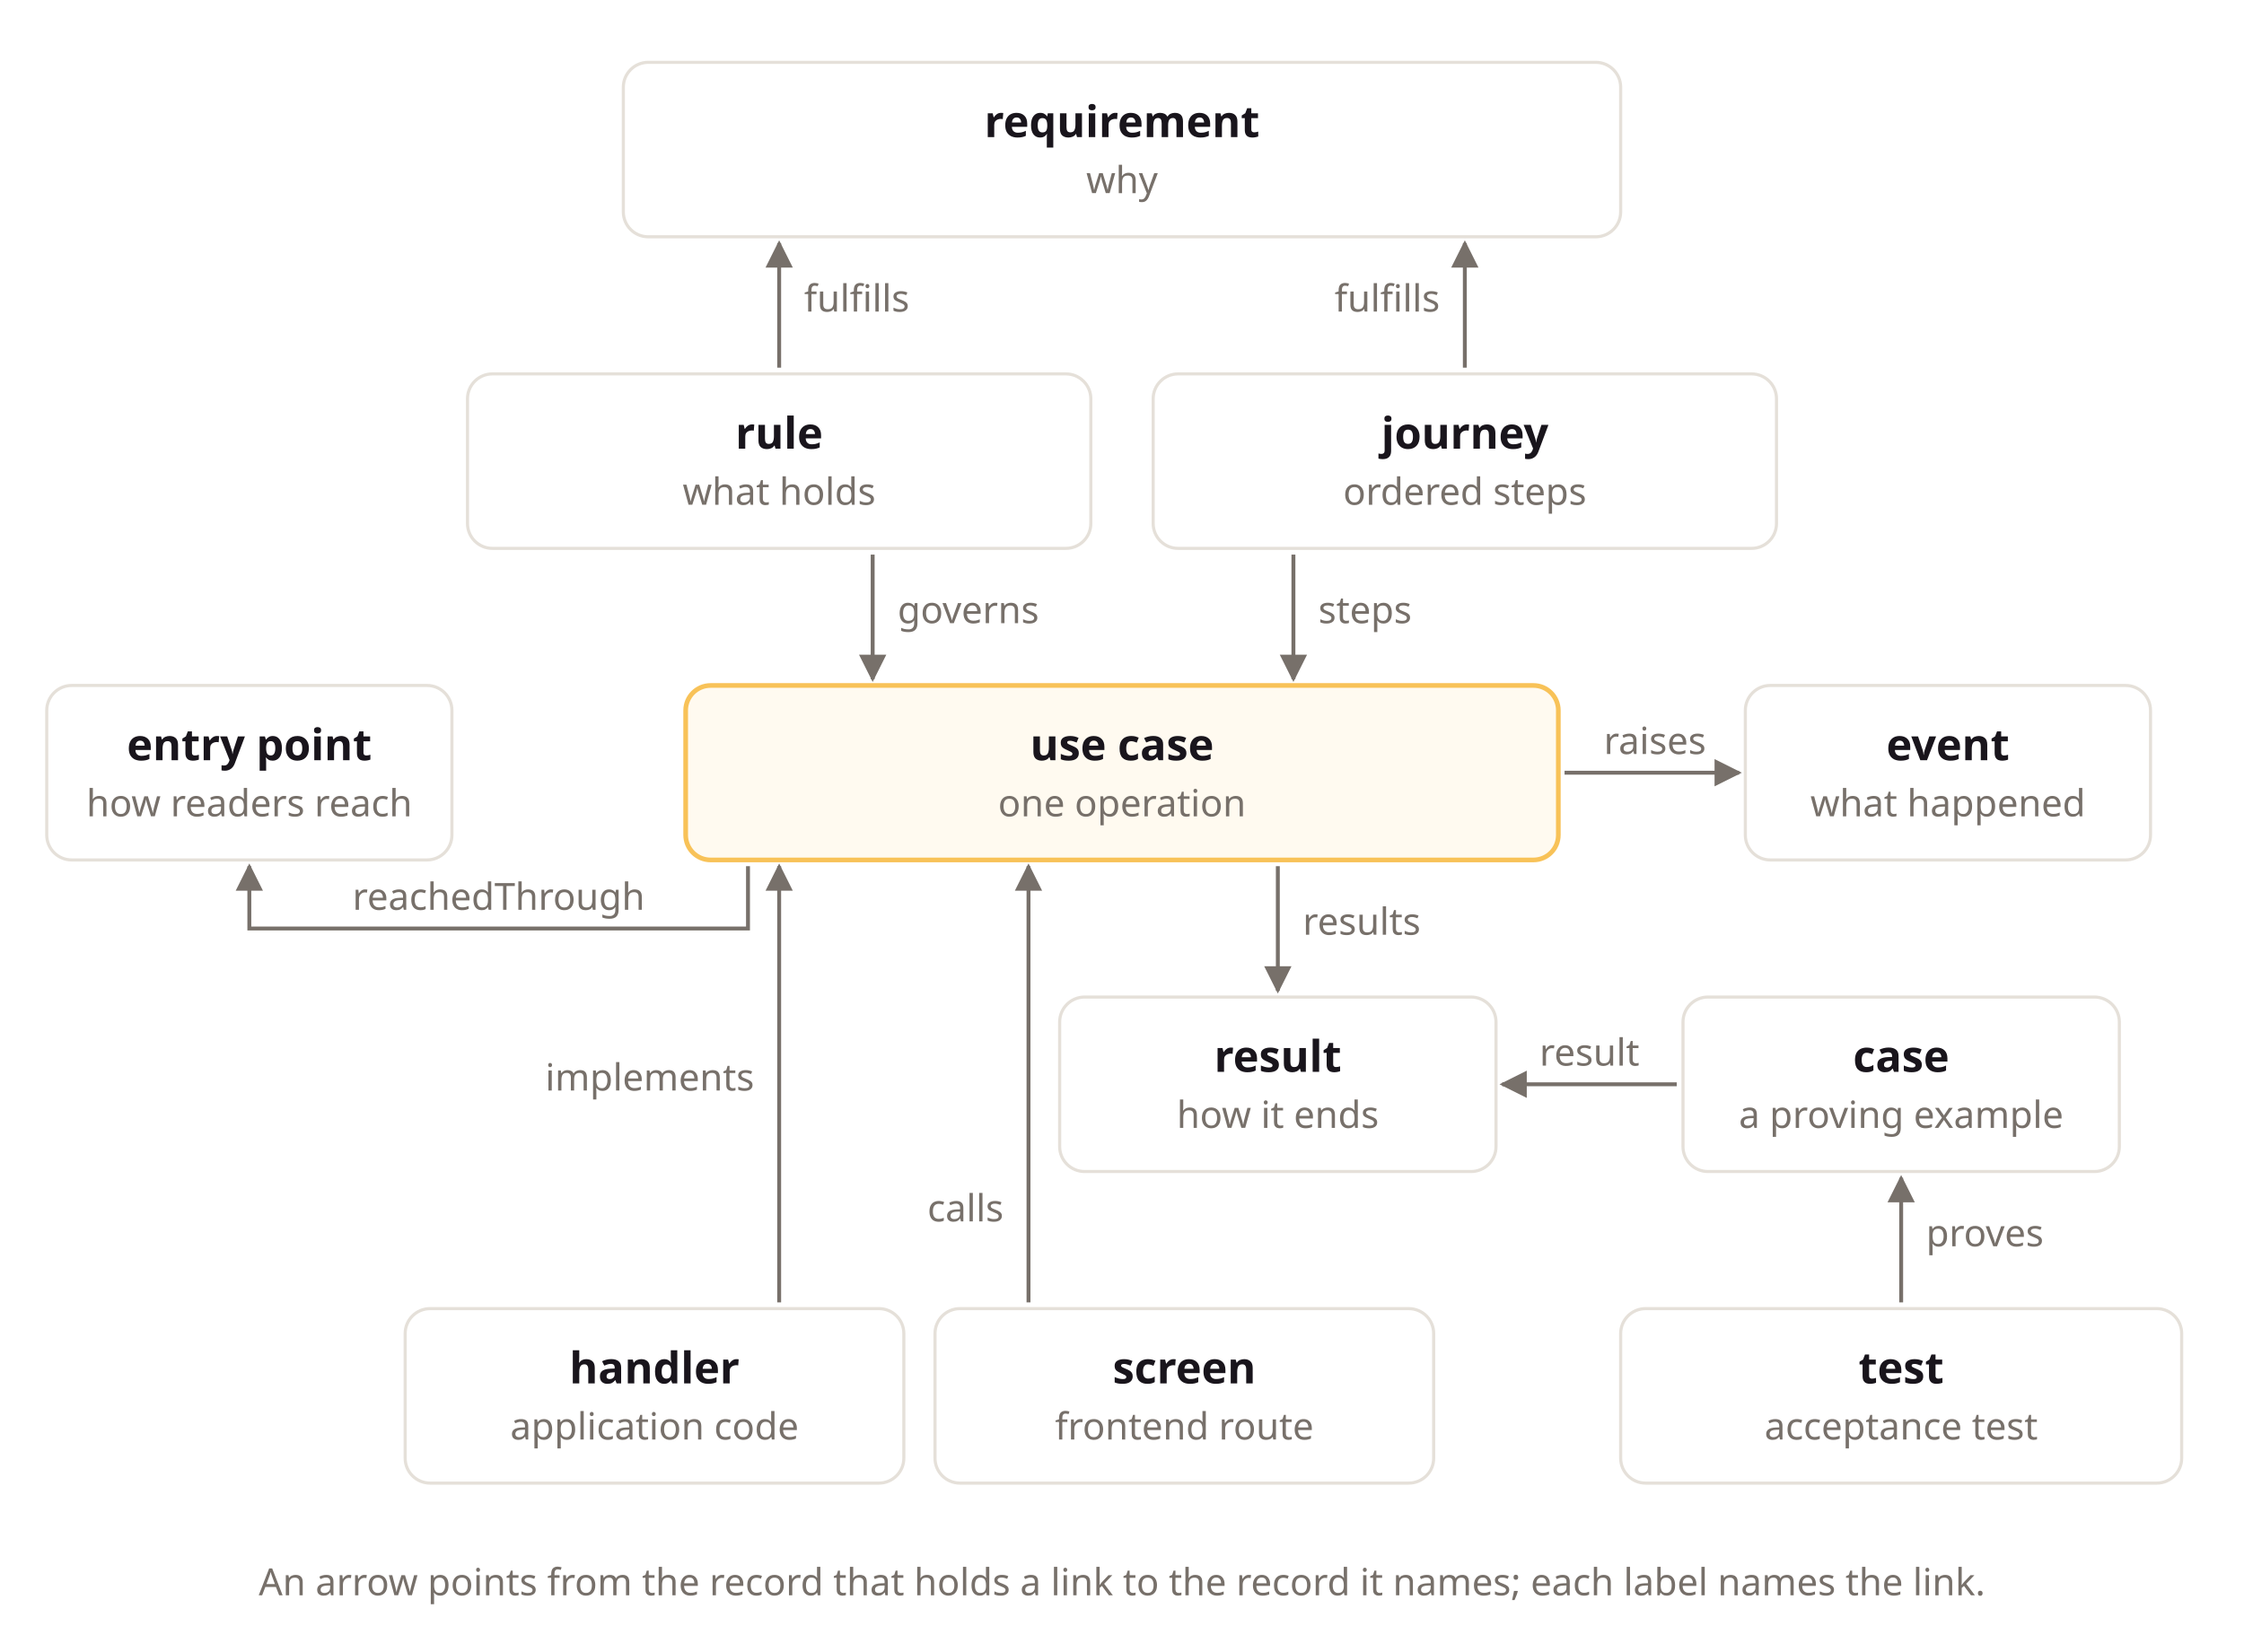
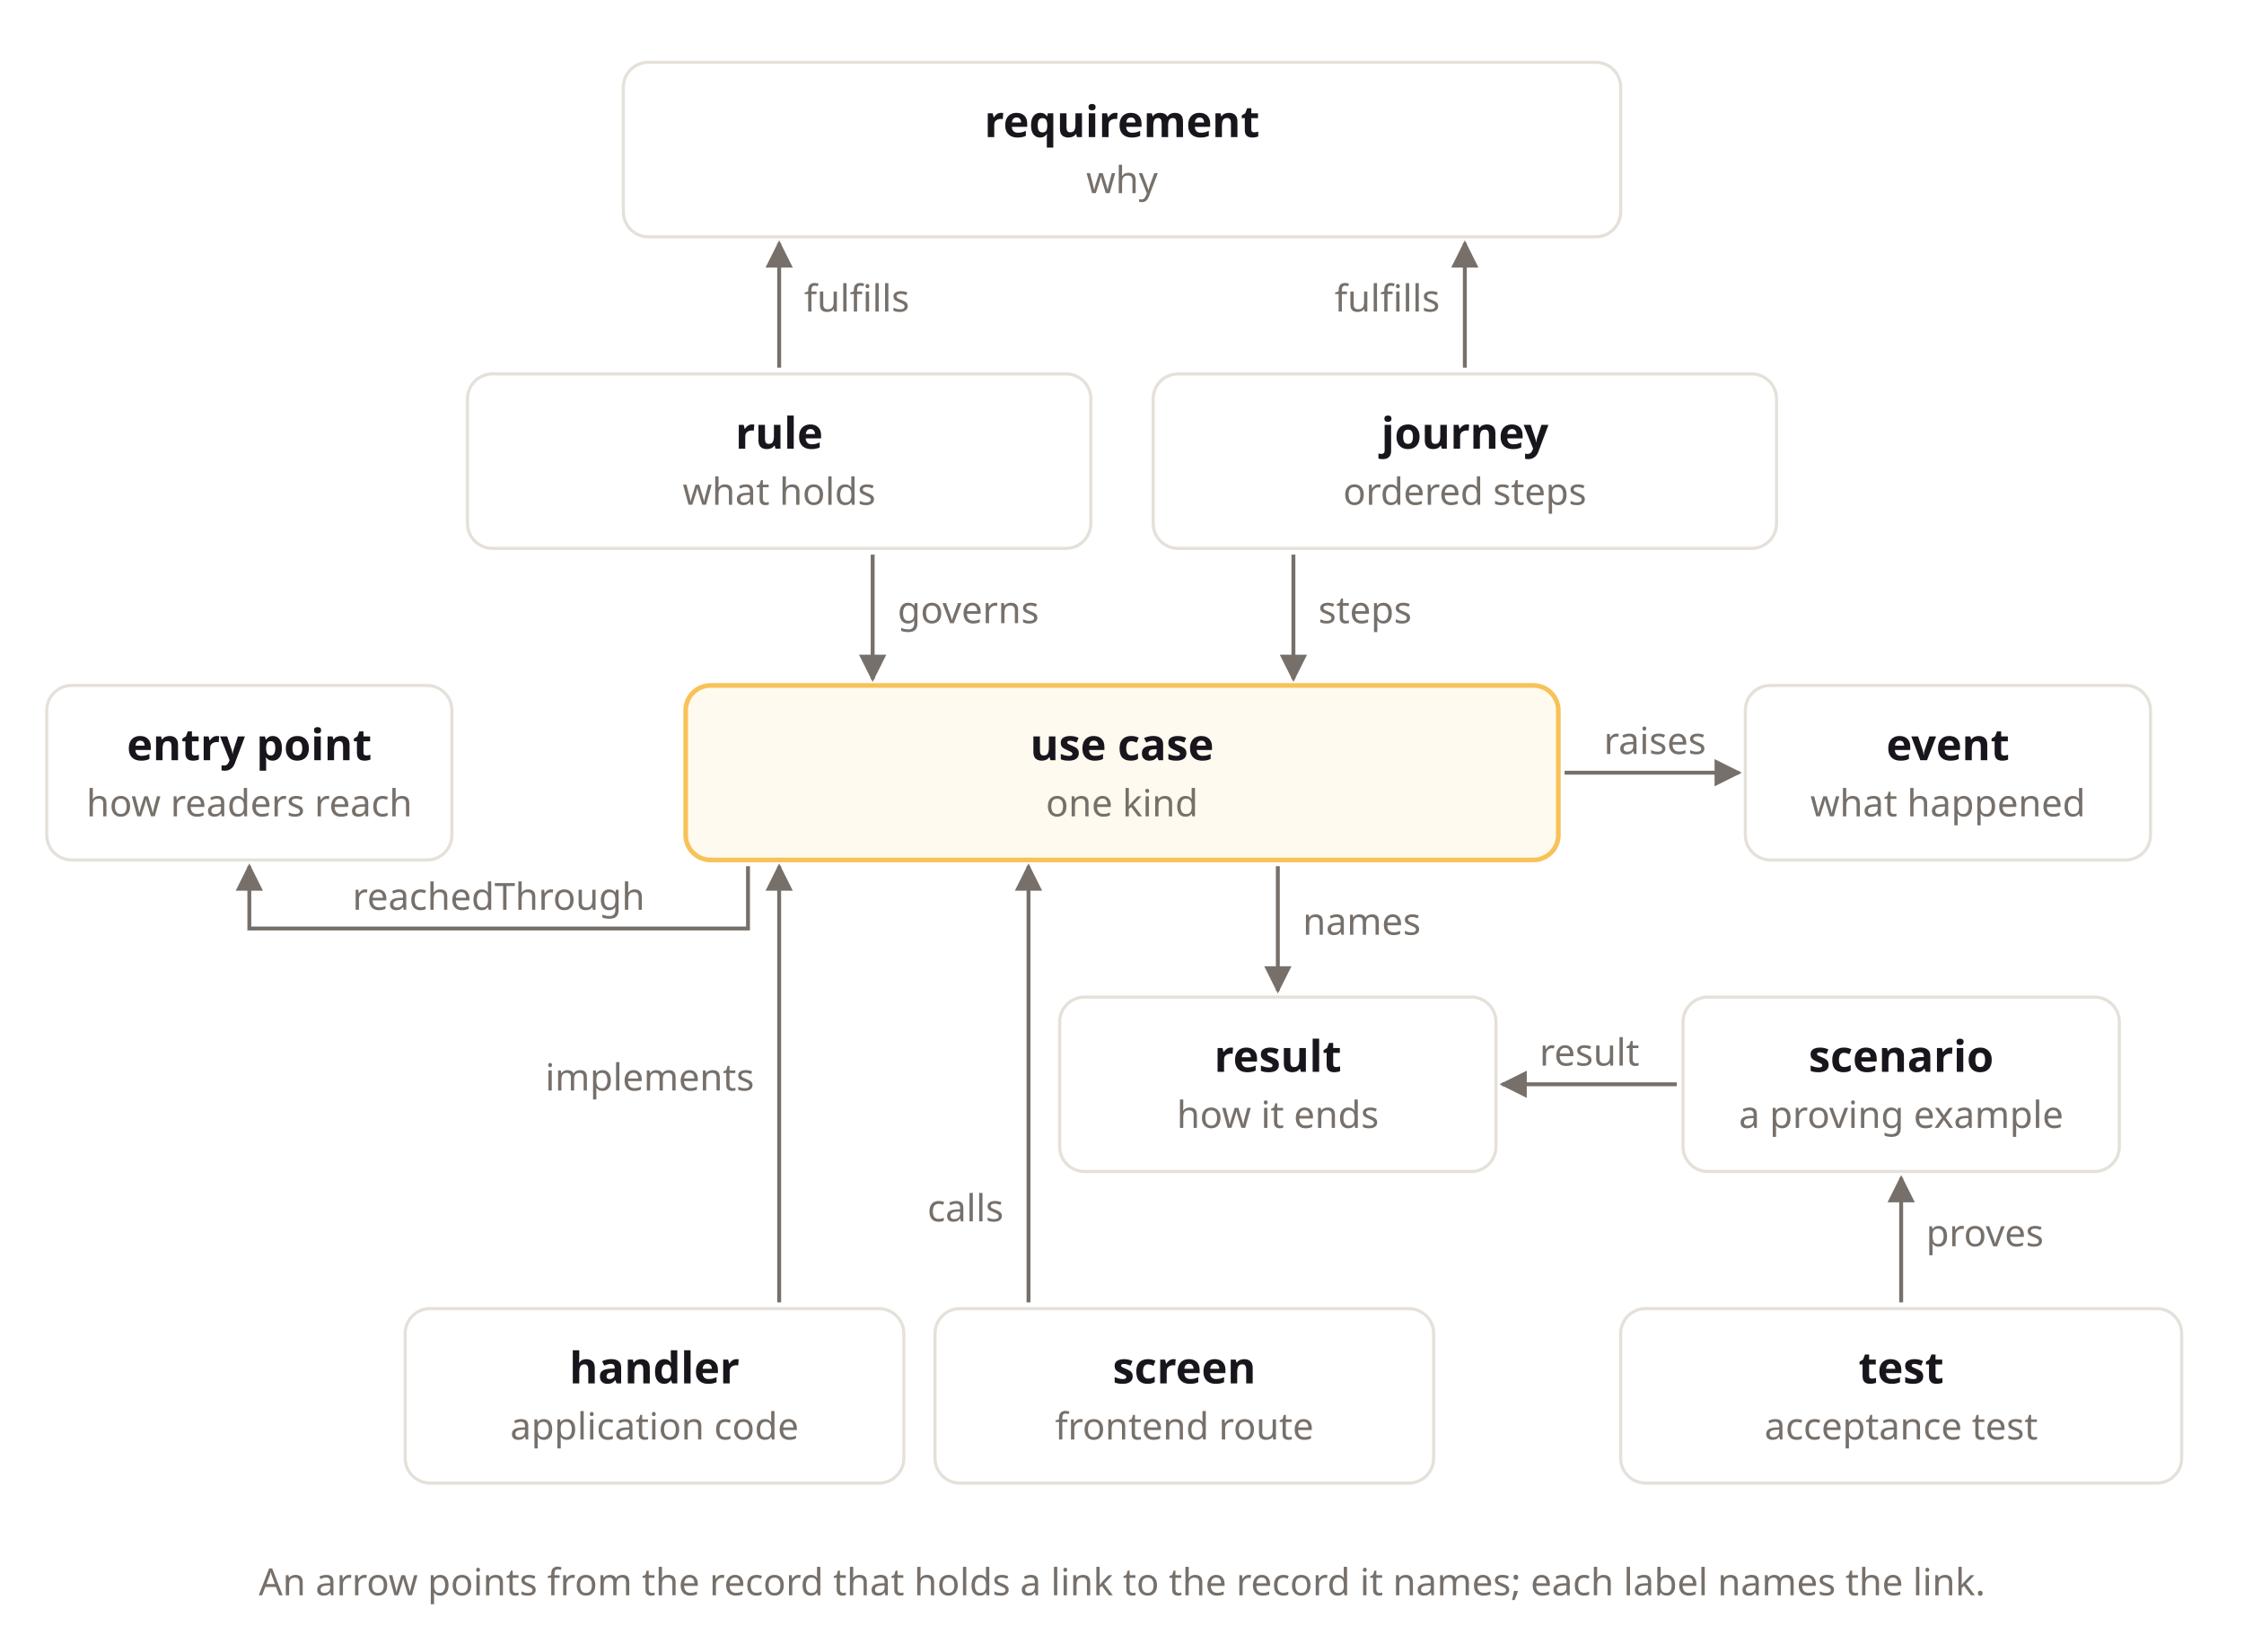
<svg xmlns="http://www.w3.org/2000/svg" width="720" height="530" viewBox="0 0 720 530" role="img" aria-labelledby="learn-record-graph-title learn-record-graph-desc" font-family="Geist, ui-sans-serif, system-ui, sans-serif">
  <defs>
    <marker id="learn-record-graph-arrow" viewBox="0 0 10 10" refX="9" refY="5" markerWidth="7" markerHeight="7" orient="auto-start-reverse">
      <path d="M0 0 10 5 0 10z" style="fill: var(--muted-fg, #77706a)" />
    </marker>
  </defs>
  <g style="stroke: var(--muted-fg, #77706a); fill: none" stroke-width="1.25" marker-end="url(#learn-record-graph-arrow)">
    <path d="M250 118 V 78" />
    <path d="M470 118 V 78" />
    <path d="M280 178 V 218" />
    <path d="M415 178 V 218" />
    <path d="M240 278 V 298 H 80 V 278" />
    <path d="M502 248 H 558" />
    <path d="M410 278 V 318" />
    <path d="M538 348 H 482" />
    <path d="M250 418 V 278" />
    <path d="M330 418 V 278" />
    <path d="M610 418 V 378" />
  </g>
  <g style="fill: var(--bg, #ffffff); stroke: var(--border, #e5e0d9)" stroke-width="1">
    <rect x="200" y="20" width="320" height="56" rx="8" />
    <rect x="150" y="120" width="200" height="56" rx="8" />
    <rect x="370" y="120" width="200" height="56" rx="8" />
    <rect x="15" y="220" width="130" height="56" rx="8" />
    <rect x="560" y="220" width="130" height="56" rx="8" />
    <rect x="340" y="320" width="140" height="56" rx="8" />
    <rect x="540" y="320" width="140" height="56" rx="8" />
    <rect x="130" y="420" width="160" height="56" rx="8" />
    <rect x="300" y="420" width="160" height="56" rx="8" />
    <rect x="520" y="420" width="180" height="56" rx="8" />
  </g>
  <rect x="220" y="220" width="280" height="56" rx="8" style="fill: var(--accent-subtle, #fffaf0); stroke: var(--accent, #f8c258)" stroke-width="1.5" />
  <g style="fill: var(--fg, #19151c)" font-size="14" font-weight="600" text-anchor="middle">
    <text x="360" y="44">requirement</text>
    <text x="250" y="144">rule</text>
    <text x="470" y="144">journey</text>
    <text x="80" y="244">entry point</text>
    <text x="360" y="244">use case</text>
    <text x="625" y="244">event</text>
    <text x="410" y="344">result</text>
-     <text x="610" y="344">case</text>
+     <text x="610" y="344">scenario</text>
    <text x="210" y="444">handler</text>
    <text x="380" y="444">screen</text>
    <text x="610" y="444">test</text>
  </g>
  <g style="fill: var(--muted-fg, #77706a)" font-size="12" text-anchor="middle">
    <text x="360" y="62">why</text>
    <text x="250" y="162">what holds</text>
    <text x="470" y="162">ordered steps</text>
    <text x="80" y="262">how readers reach</text>
-     <text x="360" y="262">one operation</text>
+     <text x="360" y="262">one kind</text>
    <text x="625" y="262">what happened</text>
    <text x="410" y="362">how it ends</text>
    <text x="610" y="362">a proving example</text>
    <text x="210" y="462">application code</text>
    <text x="380" y="462">frontend route</text>
    <text x="610" y="462">acceptance test</text>
    <text x="160" y="292">reachedThrough</text>
    <text x="531" y="242">raises</text>
    <text x="510" y="342">result</text>
  </g>
  <g style="fill: var(--muted-fg, #77706a)" font-size="12">
    <text x="258" y="100">fulfills</text>
    <text x="288" y="200">governs</text>
    <text x="423" y="200">steps</text>
-     <text x="418" y="300">results</text>
+     <text x="418" y="300">names</text>
    <text x="618" y="400">proves</text>
  </g>
  <g style="fill: var(--muted-fg, #77706a)" font-size="12" text-anchor="end">
    <text x="462" y="100">fulfills</text>
    <text x="242" y="350">implements</text>
    <text x="322" y="392">calls</text>
  </g>
  <text x="360" y="512" text-anchor="middle" font-size="12" style="fill: var(--muted-fg, #77706a)">An arrow points from the record that holds a link to the record it names; each label names the link.</text>
</svg>
